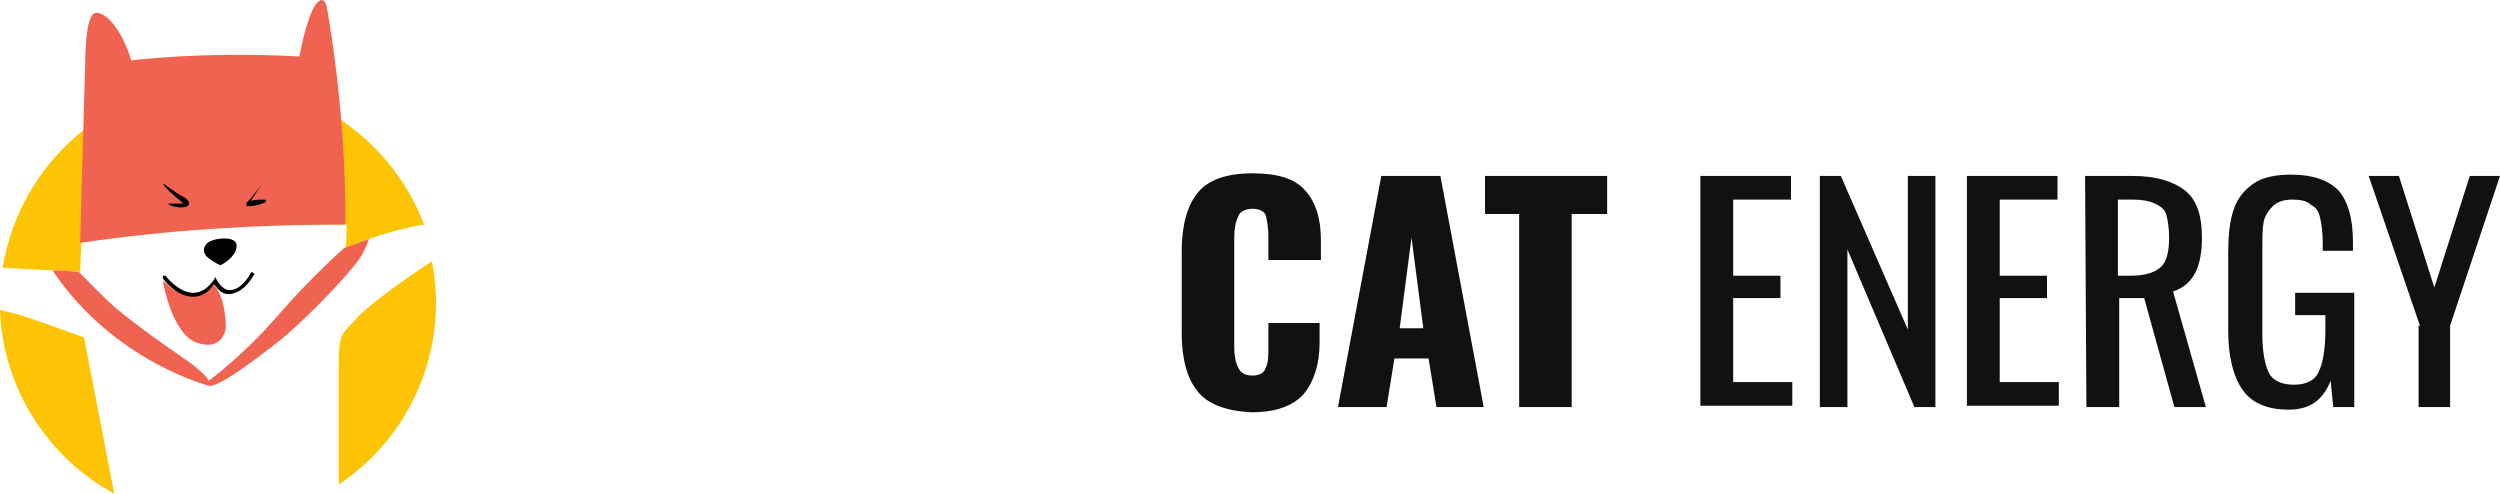
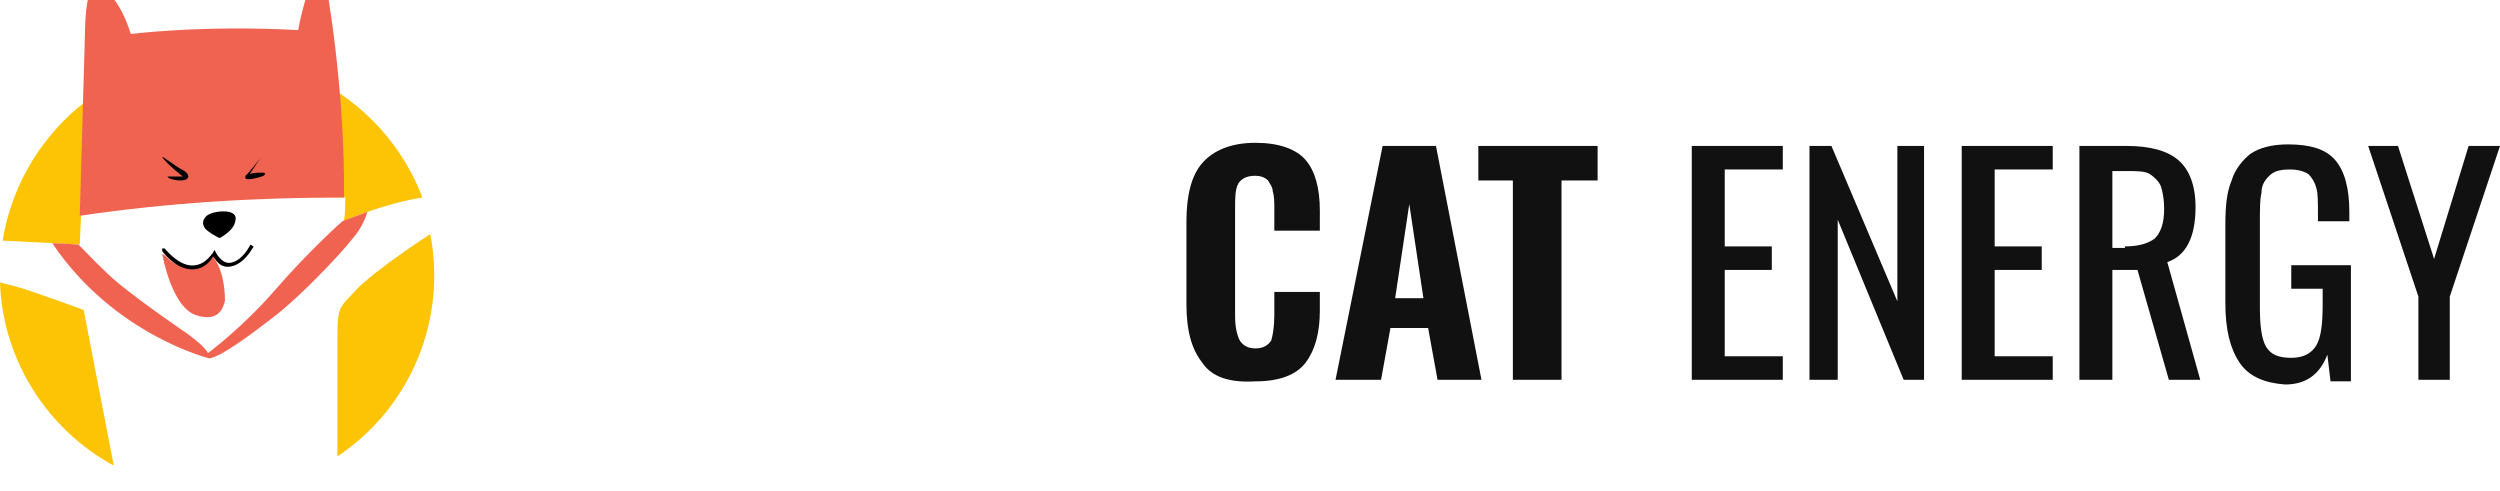
- <svg xmlns="http://www.w3.org/2000/svg" version="1.1" id="Layer_1" x="0" y="0" viewBox="0 0 190.4 37.6" xml:space="preserve">
+ <svg xmlns="http://www.w3.org/2000/svg" class="page-header__logo-image" role="img" viebox="0 0 203 60" id="logo-adaptive" x="0" y="0">
  <style>
-       .st0 {
-         fill: #fdc305;
+     .st0 {
+       fill: #fdc305;
+     }
+ 
+     .st1 {
+       fill: #f06351;
+     }
+ 
+     .st2,
+     .st3 {
+       fill: #111111;
+     }
+ 
+     .st4 {
+       fill: #444444;
+     }
+ 
+     .tablet,
+     .desktop {
+       display: none;
+     }
+ 
+     .title {
+       transform: scale(1.2) translate(-13px, -14px);
+     }
+ 
+     .mobile {
+       transform: translateY(-2px);
+     }
+ 
+     @media (min-width: 768px) {
+       .mobile {
+         display: none;
      }

-       .st1 {
-         fill: #f06351;
+       .tablet {
+         display: inline-block;
+         transform: translateY(1px);
      }

-       .st2 {
-         fill: #111111;
+       .title {
+         transform: scale(1) translate(0.6px, 1.5px);
      }
-     </style>
-   <path class="st0" d="M6.1 20.7l.1-2.3c6.7-.9 13.4-1.4 20.2-1.3 0 .6 0 1.2-.1 1.8 0 0 2.9-1.3 6-1.8-2.4-6.3-8.5-10.8-15.6-10.8C8.4 6.3 1.5 12.4.2 20.4c2.2.1 5.9.3 5.9.3zM27.2 24.2c-1.2 1.3-1.4 1.2-1.4 3.5v9.2a16.62 16.62 0 007.1-17c-1.7 1.1-4.7 3.2-5.7 4.3zM6.4 25.7s-3.8-1.4-5.2-1.8L0 23.6c.2 6 3.7 11.3 8.7 14L6.4 25.7z" />
-   <path class="st1" d="M26.3 17.1C26.4 8.6 24.9.6 24.9.6s-.2-1.2-.9-.2c-.7 1.1-1.2 3.9-1.2 3.9-7.4-.4-12.8.3-12.8.3C9.2 2 7.9.8 7.2 1c-.7.3-.7 3.4-.7 3.4l-.4 14.1c6.7-1 13.5-1.4 20.2-1.4z" />
-   <path d="M12.4 14c0-.1 1 .7 1.4.9s.6.4.6.6c0 .2-.3.3-.6.3s-.9-.1-1-.3H14c.1.1-1.3-1-1.6-1.5zM19.9 14.1s-1 1.3-1.1 1.3c0 .1-.2.3.2.3s1.1-.2 1.2-.3.1-.2-.1-.2-.7 0-1 .1l.8-1.2s.1-.1 0 0zM16.8 20.2s.8-.4 1.1-1c.3-.7 0-.9-.4-1-.5-.1-1.3 0-1.7.3-.4.4-.3.7-.1 1 .2.2.8.6 1.1.7z" />
-   <path class="st1" d="M16.3 21.5s-.2.4-.5.6c-.2.2-.6.4-1 .4-.6 0-1.1-.2-1.5-.4-.2-.1-.4-.3-.5-.4-.2-.2-.4-.3-.4-.3s.7 4.1 2.6 4.7c1.8.6 2.1-.7 2.2-1.1 0-.3 0-2.1-.8-3.2.1-.4 0-.2-.1-.3z" />
-   <path d="M14.7 22.6c-1.3 0-2.3-1.4-2.3-1.4V21h.2s1 1.3 2.1 1.3c.6 0 1.1-.3 1.6-1l.1-.2.1.2s.4.8 1 .8c.5 0 1.1-.4 1.6-1.3 0-.1.1-.1.2 0 .1 0 .1.1 0 .2-.6 1-1.3 1.4-1.9 1.4s-.9-.5-1.1-.8c-.4.7-1 1-1.6 1z" />
-   <path class="st1" d="M26.2 18.9s-2.5 2.2-5.1 5.2-5.2 4.9-5.2 4.9c-.2-.5-1.6-1.5-1.6-1.5s-3.1-2.1-5.2-3.8c-1.2-1-2.3-2.2-3.1-3-.3 0-1.1-.1-2-.1 4.7 7 12 8.8 12 8.8.9-.1 3.3-1.9 5.1-3.3 1.8-1.4 4.8-4.5 5.9-5.9.6-.7.9-1.4 1.1-2l-1.9.7z" />
-   <g>
-     <path class="st2" d="M1.2 19.6c-.8-1-1.2-2.5-1.2-4.4V8.9C0 7 .4 5.5 1.2 4.5S3.4 3 5.4 3c1.9 0 3.2.4 4 1.3.8.9 1.2 2.1 1.2 3.8v1.5h-4V7.8c0-.7-.1-1.2-.2-1.6-.1-.3-.5-.5-1-.5s-1 .2-1.1.6c-.2.4-.3.9-.3 1.6v8.3c0 .7.1 1.2.3 1.6.2.4.5.6 1.1.6.5 0 .9-.2 1-.6.2-.4.2-.9.2-1.6v-1.8h3.9v1.5c0 1.6-.4 2.9-1.2 3.9-.8.9-2.1 1.4-4 1.4-1.9-.1-3.3-.6-4.1-1.6zM15.2 3.2h4.5L23 20.8h-3.6l-.6-3.7h-2.6l-.6 3.7h-3.7l3.3-17.6zm3.2 11.6l-.9-6.9-.9 6.9h1.8zM25.8 6.1h-2.7V3.2h9.3v2.9h-2.7v14.7h-4V6.1h.1zM39.5 3.2h6.9V5H42v5.8h3.6v1.7H42v6.4h4.5v1.8h-7V3.2zM48.5 3.2h1.7l5.1 11.7V3.2h2.1v17.6h-1.6l-5.1-12v12h-2.1V3.2h-.1zM59.8 3.2h6.9V5h-4.4v5.8h3.6v1.7h-3.6v6.4h4.5v1.8h-7V3.2zM68.8 3.2h3.6c1.8 0 3.1.4 4 1.1s1.3 1.9 1.3 3.6c0 2.3-.7 3.6-2.2 4.1l2.5 8.8h-2.4l-2.3-8.3h-1.9v8.3h-2.5l-.1-17.6zm3.4 7.6c1.1 0 1.8-.2 2.3-.6.5-.4.7-1.2.7-2.3 0-.7-.1-1.3-.2-1.7s-.4-.7-.9-.9c-.4-.2-1-.3-1.7-.3h-1.1v5.8h.9zM80.8 19.5c-.7-1-1.1-2.5-1.1-4.5V9.2c0-1.4.1-2.5.4-3.4s.8-1.5 1.5-2 1.7-.7 2.9-.7c1.6 0 2.8.4 3.6 1.2.7.8 1.1 2.1 1.1 3.9v.7h-2.3v-.6c0-.8-.1-1.5-.2-1.9-.1-.5-.3-.8-.7-1-.3-.3-.8-.4-1.4-.4-.7 0-1.2.2-1.5.5s-.6.7-.7 1.2-.1 1.2-.1 2.1v6.5c0 1.3.2 2.3.5 2.9s1 .9 1.9.9 1.6-.3 1.9-1c.3-.6.5-1.7.5-3.1v-1.2h-2.3v-1.7h4.5v8.7h-1.6l-.2-2c-.6 1.5-1.6 2.2-3.2 2.2s-2.8-.5-3.5-1.5zM94.3 14.6L90.4 3.2h2.3l2.7 8.5 2.7-8.5h2.3l-3.8 11.4v6.2h-2.4v-6.2h.1z" transform="translate(90 10.2)" />
+ 
+       .st3 {
+         fill: #444444;
+       }
+     }
+ 
+     @media (min-width: 1300px) {
+       .mobile,
+       .tablet {
+         display: none;
+       }
+ 
+       .desktop {
+         display: inline-block;
+         transform: translateY(-1px);
+       }
+ 
+       .title {
+         transform: scale(1.4) translate(-28.3px, -8px);
+       }
+     }
+   </style>
+   <g class="mobile">
+     <path class="st0" d="M6.1 20.7l.1-2.3c6.7-.9 13.4-1.4 20.2-1.3 0 .6 0 1.2-.1 1.8 0 0 2.9-1.3 6-1.8-2.4-6.3-8.5-10.8-15.6-10.8C8.4 6.3 1.5 12.4.2 20.4c2.2.1 5.9.3 5.9.3zM27.2 24.2c-1.2 1.3-1.4 1.2-1.4 3.5v9.2a16.62 16.62 0 007.1-17c-1.7 1.1-4.7 3.2-5.7 4.3zM6.4 25.7s-3.8-1.4-5.2-1.8L0 23.6c.2 6 3.7 11.3 8.7 14L6.4 25.7z" />
+     <path class="st1" d="M26.3 17.1C26.4 8.6 24.9.6 24.9.6s-.2-1.2-.9-.2c-.7 1.1-1.2 3.9-1.2 3.9-7.4-.4-12.8.3-12.8.3C9.2 2 7.9.8 7.2 1c-.7.3-.7 3.4-.7 3.4l-.4 14.1c6.7-1 13.5-1.4 20.2-1.4z" />
+     <path d="M12.4 14c0-.1 1 .7 1.4.9s.6.4.6.6c0 .2-.3.3-.6.3s-.9-.1-1-.3H14c.1.1-1.3-1-1.6-1.5zM19.9 14.1s-1 1.3-1.1 1.3c0 .1-.2.3.2.3s1.1-.2 1.2-.3.1-.2-.1-.2-.7 0-1 .1l.8-1.2s.1-.1 0 0zM16.8 20.2s.8-.4 1.1-1c.3-.7 0-.9-.4-1-.5-.1-1.3 0-1.7.3-.4.4-.3.7-.1 1 .2.2.8.6 1.1.7z" />
+     <path class="st1" d="M16.3 21.5s-.2.4-.5.6c-.2.2-.6.4-1 .4-.6 0-1.1-.2-1.5-.4-.2-.1-.4-.3-.5-.4-.2-.2-.4-.3-.4-.3s.7 4.1 2.6 4.7c1.8.6 2.1-.7 2.2-1.1 0-.3 0-2.1-.8-3.2.1-.4 0-.2-.1-.3z" />
+     <path d="M14.7 22.6c-1.3 0-2.3-1.4-2.3-1.4V21h.2s1 1.3 2.1 1.3c.6 0 1.1-.3 1.6-1l.1-.2.1.2s.4.8 1 .8c.5 0 1.1-.4 1.6-1.3 0-.1.1-.1.2 0 .1 0 .1.1 0 .2-.6 1-1.3 1.4-1.9 1.4s-.9-.5-1.1-.8c-.4.7-1 1-1.6 1z" />
+     <path class="st1" d="M26.2 18.9s-2.5 2.2-5.1 5.2-5.2 4.9-5.2 4.9c-.2-.5-1.6-1.5-1.6-1.5s-3.1-2.1-5.2-3.8c-1.2-1-2.3-2.2-3.1-3-.3 0-1.1-.1-2-.1 4.7 7 12 8.8 12 8.8.9-.1 3.3-1.9 5.1-3.3 1.8-1.4 4.8-4.5 5.9-5.9.6-.7.9-1.4 1.1-2l-1.9.7z" />
+   </g>
+   <g class="tablet">
+     <path d="M59.6 21.7C54.2 8.7 39.3 2.6 26.3 8S7.1 28.4 12.6 41.4c3.6 8.5 11.3 14.1 19.8 15.4-.6-2.1-1.2-4.4-1.7-6.8 1.5 1 3.1 1.8 4.7 2.5 0 0 .1 2.1.3 4.5 1.8 0 3.5-.1 5.3-.5v-.8c.3-1.9 1.1-5.2 1.2-7.4 1.1-1.1 2.1-2.3 2.9-3.7 0 .1 0 .3-.1.4-.6 4.2-1.7 8.8-2.4 10-.2.4-.5.9-.8 1.1 1.4-.3 2.7-.8 4.1-1.3 13-5.1 19.2-20.1 13.7-33.1zm-1.4 3.8c-.4.4-1.3.7-1.5-.6-.1-1.3-.2-2.2-.2-2.2s-1.9-3.4-2.6-3.5c-.7 0-5.8 3.5-7.1 4.9-1.2 1.3-1.4 1.2-1.4 3.5 0 1.7.2 8.1.1 13.1l-8.1 2.2c-5.9 1.6-7.8 1.8-7.8 1.8l-1-5.8L26 25.8s-3.8-1.4-5.2-1.8c-1.4-.4-2.3-.7-4 .6-1.8 1.3-1.7 3.8-1.7 3.8s.4 1 .5 1.4c0 .5-1.2.4-2 .4s-.9-1.4-.3-3.1c.6-1.7 1.9-3.7 1.9-3.7s1.2-2.3 2.1-2.9c0 0 .1-.3 1.2-.2 1.1.1 7.2.4 7.2.4l.1-2.3c6.7-.9 13.4-1.4 20.2-1.3 0 .6 0 1.2-.1 1.8 0 0 4.4-2 8.1-2 0 0 .4 0 .8.4.3.4 2.4 3 2.6 3.4.2.4 1.2 1.7 1.8 3-.2 0-.6 1.4-1 1.8z" fill="#fdc305" />
+     <path class="st1" d="M56.2 19.4c.5.6.9 1.1 1 1.3.2.4 1.2 1.7 1.8 3 0 0-.4 1.3-.9 1.8-.4.4-1.3.7-1.5-.6-.1-1.3-.2-2.2-.2-2.2s-1.9-3.4-2.6-3.5c-.7 0-5.8 3.5-7.1 4.9-1.2 1.3-1.4 1.2-1.4 3.5 0 1.5.2 6.6.1 11.2 1.8.2 4.4.7 5.2 1.9 0 0-.3-7.1 7.8-3.4 0 0 .3-9.7 11.4-7.2.1 0-5.6-7-13.6-10.7zM45.7 17.1C45.8 8.6 44.3.6 44.3.6s-.1-1.3-.9-.2c-.7 1.1-1.2 3.9-1.2 3.9-7.4-.4-12.8.3-12.8.3-.8-2.7-2.2-3.9-2.9-3.6-.7.3-.7 3.3-.7 3.3l-.3 14.1c6.7-.9 13.5-1.3 20.2-1.3z" />
+     <path d="M45.2 44.8c.1-1.1.2-2.5.2-4L37.3 43c-5.9 1.6-7.8 1.8-7.8 1.8l1.1 5c0 .1 0 .2.1.3 1.5 1 3.1 1.8 4.7 2.5 4.4-2.2 6.8-4.1 6.8-4.1v.1c1.2-1.2 2.2-2.5 3-3.8z" fill="#e55645" />
+     <path d="M31.9 14c0-.1 1 .7 1.4.9s.6.4.6.6-.3.3-.6.3-.9-.1-1-.3h1.2c0 .1-1.4-1-1.6-1.5zM39.3 14.1s-1 1.3-1.1 1.3-.2.3.2.3 1.1-.2 1.2-.3.1-.2-.1-.2-.7 0-1 .1l.8-1.2c.1 0 .1-.1 0 0zM36.2 20.2s.8-.4 1.1-1 0-.9-.4-1c-.5-.1-1.3 0-1.7.3-.4.4-.3.7-.1 1 .2.2.8.6 1.1.7z" />
+     <path class="st1" d="M35.8 21.4s-.2.4-.5.6c-.2.2-.6.4-1 .4-.6 0-1.1-.2-1.5-.4-.2-.1-.4-.3-.5-.4-.2-.2-.4-.3-.4-.3s.7 4.1 2.6 4.7c1.8.6 2.1-.7 2.2-1.1 0-.3 0-2.1-.8-3.2 0-.3 0-.1-.1-.3z" />
+     <path d="M34.2 22.6c-.1 0-.1 0 0 0-1.3 0-2.3-1.4-2.3-1.4V21h.2s1 1.3 2.1 1.3c.6 0 1.1-.3 1.6-1l.1-.2.1.2s.4.8 1 .8c.5 0 1.1-.4 1.6-1.3 0-.1.1-.1.2 0 .1 0 .1.1 0 .2-.6 1-1.3 1.4-1.9 1.4-.6 0-.9-.5-1.1-.8-.4.7-1 1-1.6 1z" />
+     <path class="st3" d="M41.1 29.2L38 30.5l1.1-5.6-7.5 9.7 3.1-1.3-1.1 5.6 7.5-9.7zM33.7 33l4.1-5.4-.8 4 2-.8-4.1 5.4.8-4-2 .8z" />
+     <path class="st1" d="M45.7 18.9s-2.5 2.2-5.1 5.2C38.1 27 35.3 29 35.3 29c-.2-.5-1.6-1.5-1.6-1.5s-3.1-2.1-5.2-3.8c-1.2-1-2.3-2.2-3.1-3-.3 0-1.1-.1-2-.1 4.7 7 12 8.8 12 8.8.9-.1 3.3-1.9 5.1-3.3s4.8-4.5 5.9-5.9c.6-.7.9-1.4 1.1-2-1.1.4-1.8.7-1.8.7zM25.8 25.7s-3.8-1.4-5.2-1.8c-1.4-.4-2.3-.7-4 .6-1.8 1.3-1.7 3.8-1.7 3.8s.4 1 .5 1.4c0 .5-1.2.4-2 .4s-.9-1.4-.3-3.1c.6-1.7 1.9-3.7 1.9-3.7-5.4 2.8-15 9.4-15 9.4s2.9-.3 8.2.2c5.2.5 4.9 4.7 4.9 4.7s3.5-1 5.6-1.1c2.1-.1 2.3 2.1 2.3 2.1l.5 3.8s.5-.6 2.6-2.4c1.9-1.5 3.9-1.4 4.4-1.3l-2.7-13z" />
+   </g>
+   <g class="desktop">
+     <path class="st0" d="M59.9 24C54.4 11 39.4 4.8 26.4 10.2S7.2 30.7 12.6 43.7c3.6 8.6 11.3 14.2 19.9 15.5-.6-2.1-1.2-4.4-1.7-6.9 1.5 1 3.1 1.8 4.8 2.6 0 0 .1 2.2.3 4.6 1.8 0 3.6-.1 5.3-.5v-.8c.3-1.9 1.1-5.2 1.2-7.4 1.1-1.1 2.1-2.3 2.9-3.7 0 .1 0 .3-.1.4-.6 4.3-1.7 8.8-2.4 10.1-.2.4-.5.9-.8 1.2 1.4-.3 2.7-.8 4.1-1.3A25.66 25.66 0 0059.9 24zm-1.5 3.8c-.4.4-1.3.7-1.5-.6s-.2-2.2-.2-2.2-1.9-3.4-2.7-3.5c-.7 0-5.8 3.5-7.2 5-1.2 1.3-1.4 1.2-1.4 3.5 0 1.7.2 8.2.1 13.1l-8.1 2.2c-6 1.6-7.8 1.8-7.8 1.8l-1-5.8L25.9 28s-3.8-1.4-5.2-1.8c-1.4-.4-2.3-.7-4 .6-1.8 1.3-1.7 3.9-1.7 3.9s.4 1 .5 1.4c0 .5-1.2.4-2 .4s-.9-1.4-.3-3.1c.6-1.7 1.9-3.7 1.9-3.7s1.2-2.3 2.1-2.9c0 0 .1-.3 1.3-.2 1.1.1 7.3.4 7.3.4l.1-2.3c6.7-.9 13.5-1.4 20.2-1.3 0 .6 0 1.2-.1 1.8 0 0 4.4-2 8.1-2 0 0 .4 0 .8.4.3.4 2.4 3 2.7 3.4.2.4 1.2 1.7 1.8 3-.1 0-.6 1.3-1 1.8z" />
+     <path class="st1" d="M56.5 21.7c.5.6.9 1.1 1 1.3.2.4 1.2 1.7 1.8 3 0 0-.4 1.3-.9 1.8s-1.3.7-1.5-.6-.2-2.2-.2-2.2-1.9-3.4-2.7-3.5c-.7 0-5.8 3.5-7.2 5-1.2 1.3-1.4 1.2-1.4 3.5 0 1.5.2 6.6.1 11.2 1.8.2 4.5.7 5.3 1.9 0 0-.3-7.2 7.8-3.4 0 0 .3-9.8 11.5-7.3.1 0-5.6-7-13.6-10.7zM45.9 19.4c.1-8.5-1.4-16.5-1.4-16.5s-.1-1.3-.9-.2c-.7 1.1-1.2 4-1.2 4-7.4-.6-12.8.2-12.8.2-.8-2.7-2.2-4-2.9-3.7-.6.3-.7 3.3-.7 3.3l-.3 14.2c6.7-.9 13.5-1.4 20.2-1.3z" />
+     <path d="M45.4 47.1c.1-1.1.2-2.5.2-4.1l-8.1 2.2c-6 1.6-7.8 1.8-7.8 1.8l1.1 5c0 .1 0 .2.1.3 1.5 1 3.1 1.8 4.8 2.6 4.4-2.2 6.9-4.1 6.9-4.1v.1c1-1.1 2-2.4 2.8-3.8z" fill="#e55645" />
+     <path d="M32 16.2c0-.1 1 .7 1.4.9.4.2.6.4.6.6 0 .2-.3.3-.6.3s-.9-.1-1-.3h1.2c.1.1-1.3-1-1.6-1.5zM39.5 16.3l-1.1 1.3c0 .1-.2.3.2.3s1.1-.2 1.2-.3c.1-.1.1-.2-.1-.2s-.7 0-1 .1l.8-1.2c.1 0 .1-.1 0 0zM36.4 22.4s.8-.4 1.1-1c.3-.7 0-.9-.4-1s-1.3 0-1.7.3c-.4.4-.3.7-.1 1 .2.3.8.7 1.1.7z" />
+     <path class="st1" d="M35.9 23.7s-.2.4-.5.6c-.2.2-.6.4-1 .4-.6 0-1.1-.2-1.5-.4-.2-.1-.4-.3-.5-.4-.2-.2-.4-.3-.4-.3s.8 4.1 2.6 4.8c1.8.7 2.2-.8 2.2-1.1 0-.3 0-2.1-.8-3.2.1-.5 0-.3-.1-.4z" />
+     <path d="M34.3 24.8c-1.3 0-2.3-1.4-2.4-1.4v-.2h.2s1 1.3 2.1 1.3c.6 0 1.1-.3 1.6-1l.1-.2.1.2s.4.8 1 .8c.5 0 1.1-.4 1.6-1.3 0-.1.1-.1.2 0 .1 0 .1.1 0 .2-.6 1-1.3 1.5-1.9 1.4-.6 0-.9-.5-1.1-.8-.3.7-.9 1-1.5 1z" />
+     <circle transform="rotate(-22.68 36.25 34.55)" class="st0" cx="36.3" cy="34.5" r="3.8" />
+     <path class="st3" d="M41.2 31.5l-3.1 1.3 1.1-5.6-7.5 9.8 3.1-1.3-1.1 5.6 7.5-9.8zm-7.4 3.8l4.1-5.4-.8 4 2-.8-4.1 5.4.8-4-2 .8z" />
+     <circle transform="rotate(-22.68 32.44 32.74)" class="st3" cx="32.4" cy="32.7" r="1.1" />
+     <circle transform="rotate(-22.68 38.96 37.13)" class="st3" cx="39" cy="37.1" r=".8" />
+     <circle transform="rotate(-22.68 39.92 35.4)" class="st3" cx="39.9" cy="35.4" r=".3" />
+     <path class="st1" d="M45.9 21.2s-2.6 2.3-5.1 5.2-5.3 4.9-5.3 4.9c-.2-.5-1.6-1.5-1.6-1.5s-3.1-2.1-5.2-3.8c-1.2-1-2.4-2.2-3.1-3-.3 0-1.1-.1-2-.1 4.7 7 12 8.8 12 8.8.9-.1 3.3-1.9 5.1-3.3 1.8-1.4 4.8-4.5 6-5.9.6-.7.9-1.4 1.1-2-1.2.3-1.9.7-1.9.7z" />
+     <path class="st0" d="M65.2 3.5l-8.4 9.4-1.3-2L63.7 0zM62.6 17.3l5.6-4.2-.8-3.7-5.4 4.8zM59.9 49.4l6.2 3.2 3-2.4-6.7-2.7zM2 6l3-3.4 9.3 9-1.2 2.3zM7.4 16.3l-4.7-3.1L.3 17l5.1 2.4zM13.9 52.6l-4.5 3.3 2.8 3.6 4-4z" />
+     <path class="st1" d="M25.9 28s-3.8-1.4-5.2-1.8c-1.4-.4-2.3-.7-4 .6-1.8 1.3-1.7 3.9-1.7 3.9s.4 1 .5 1.4c0 .5-1.2.4-2 .4s-.9-1.4-.3-3.1c.6-1.7 1.9-3.7 1.9-3.7-5.4 2.8-15 9.4-15 9.4s2.9-.3 8.2.2c5.3.5 5 4.7 5 4.7s3.5-1 5.6-1.1c2.1-.1 2.3 2.1 2.3 2.1l.5 3.9s.5-.6 2.7-2.4c1.9-1.5 3.9-1.4 4.4-1.3L25.9 28z" />
+   </g>
+   <g class="title">
+     /* cat */
+   <path class="st2" d="M89.6 37.1c-.7-.9-1-2.1-1-3.7v-5.3c0-1.6.3-2.9 1-3.7.7-.8 1.8-1.3 3.4-1.3 1.5 0 2.6.4 3.2 1.1.6.7.9 1.8.9 3.2v1.3h-2.9v-1.4c0-.4 0-.8-.1-1.1 0-.3-.2-.5-.3-.7-.2-.2-.5-.3-.8-.3-.6 0-.9.2-1.1.5-.2.4-.2.9-.2 1.6v6.8c0 .7.1 1.2.3 1.6.2.3.5.5 1 .5s.8-.2 1-.5c.1-.3.2-.9.2-1.6v-1.5h2.9v1.2c0 1.4-.3 2.5-.9 3.3-.6.8-1.7 1.2-3.2 1.2-1.7.1-2.8-.3-3.4-1.2zM101.1 23.3h3.4l2.9 14.9h-2.8l-.6-3.3h-2.4l-.6 3.3h-2.9l3-14.9zm2.6 9.7l-.9-6-.9 6h1.8zM109.5 25.5h-2.3v-2.2h7.6v2.2h-2.3v12.7h-3.1V25.5z" />
+     /* energy */
+   <path class="st3" d="M120.8 23.3h5.8v1.5h-3.7v4.9h3v1.5h-3v5.5h3.7v1.5h-5.8V23.3zM128.3 23.3h1.4l4.2 9.9v-9.9h1.7v14.9h-1.3L130.1 28v10.2h-1.8V23.3zM138 23.3h5.8v1.5h-3.7v4.9h3v1.5h-3v5.5h3.7v1.5H138V23.3zM145.5 23.3h3c1.5 0 2.6.3 3.3.9.7.6 1.1 1.6 1.1 3 0 1.9-.6 3.1-1.8 3.5l2.1 7.5h-2l-2-7h-1.6v7h-2.1V23.3zm2.9 6.4c.9 0 1.5-.2 1.9-.5.4-.4.6-1 .6-1.9 0-.6-.1-1.1-.2-1.4-.1-.3-.4-.6-.7-.8-.3-.2-.8-.2-1.5-.2h-.9v4.9h.8zM155.7 37.1c-.6-.9-.9-2.1-.9-3.8v-5c0-1.2.1-2.1.4-2.8.2-.7.7-1.3 1.2-1.7.6-.4 1.4-.6 2.4-.6 1.4 0 2.4.3 3 1 .6.7.9 1.8.9 3.3v.6h-2v-.5c0-.7 0-1.3-.1-1.6-.1-.4-.3-.7-.5-.9-.3-.2-.7-.3-1.2-.3-.6 0-1 .1-1.3.4-.3.3-.5.6-.5 1.1-.1.4-.1 1-.1 1.8v5.5c0 1.1.1 2 .4 2.5.3.5.8.7 1.6.7s1.3-.3 1.6-.8c.3-.5.4-1.4.4-2.6v-1h-2v-1.5h3.8v7.4h-1.3l-.2-1.7c-.5 1.3-1.4 1.9-2.7 1.9-1.3-.1-2.3-.5-2.9-1.4zM167.1 32.9l-3.2-9.6h1.9l2.3 7.2 2.2-7.2h2l-3.2 9.6v5.3h-2v-5.3z" />
  </g>
</svg>
